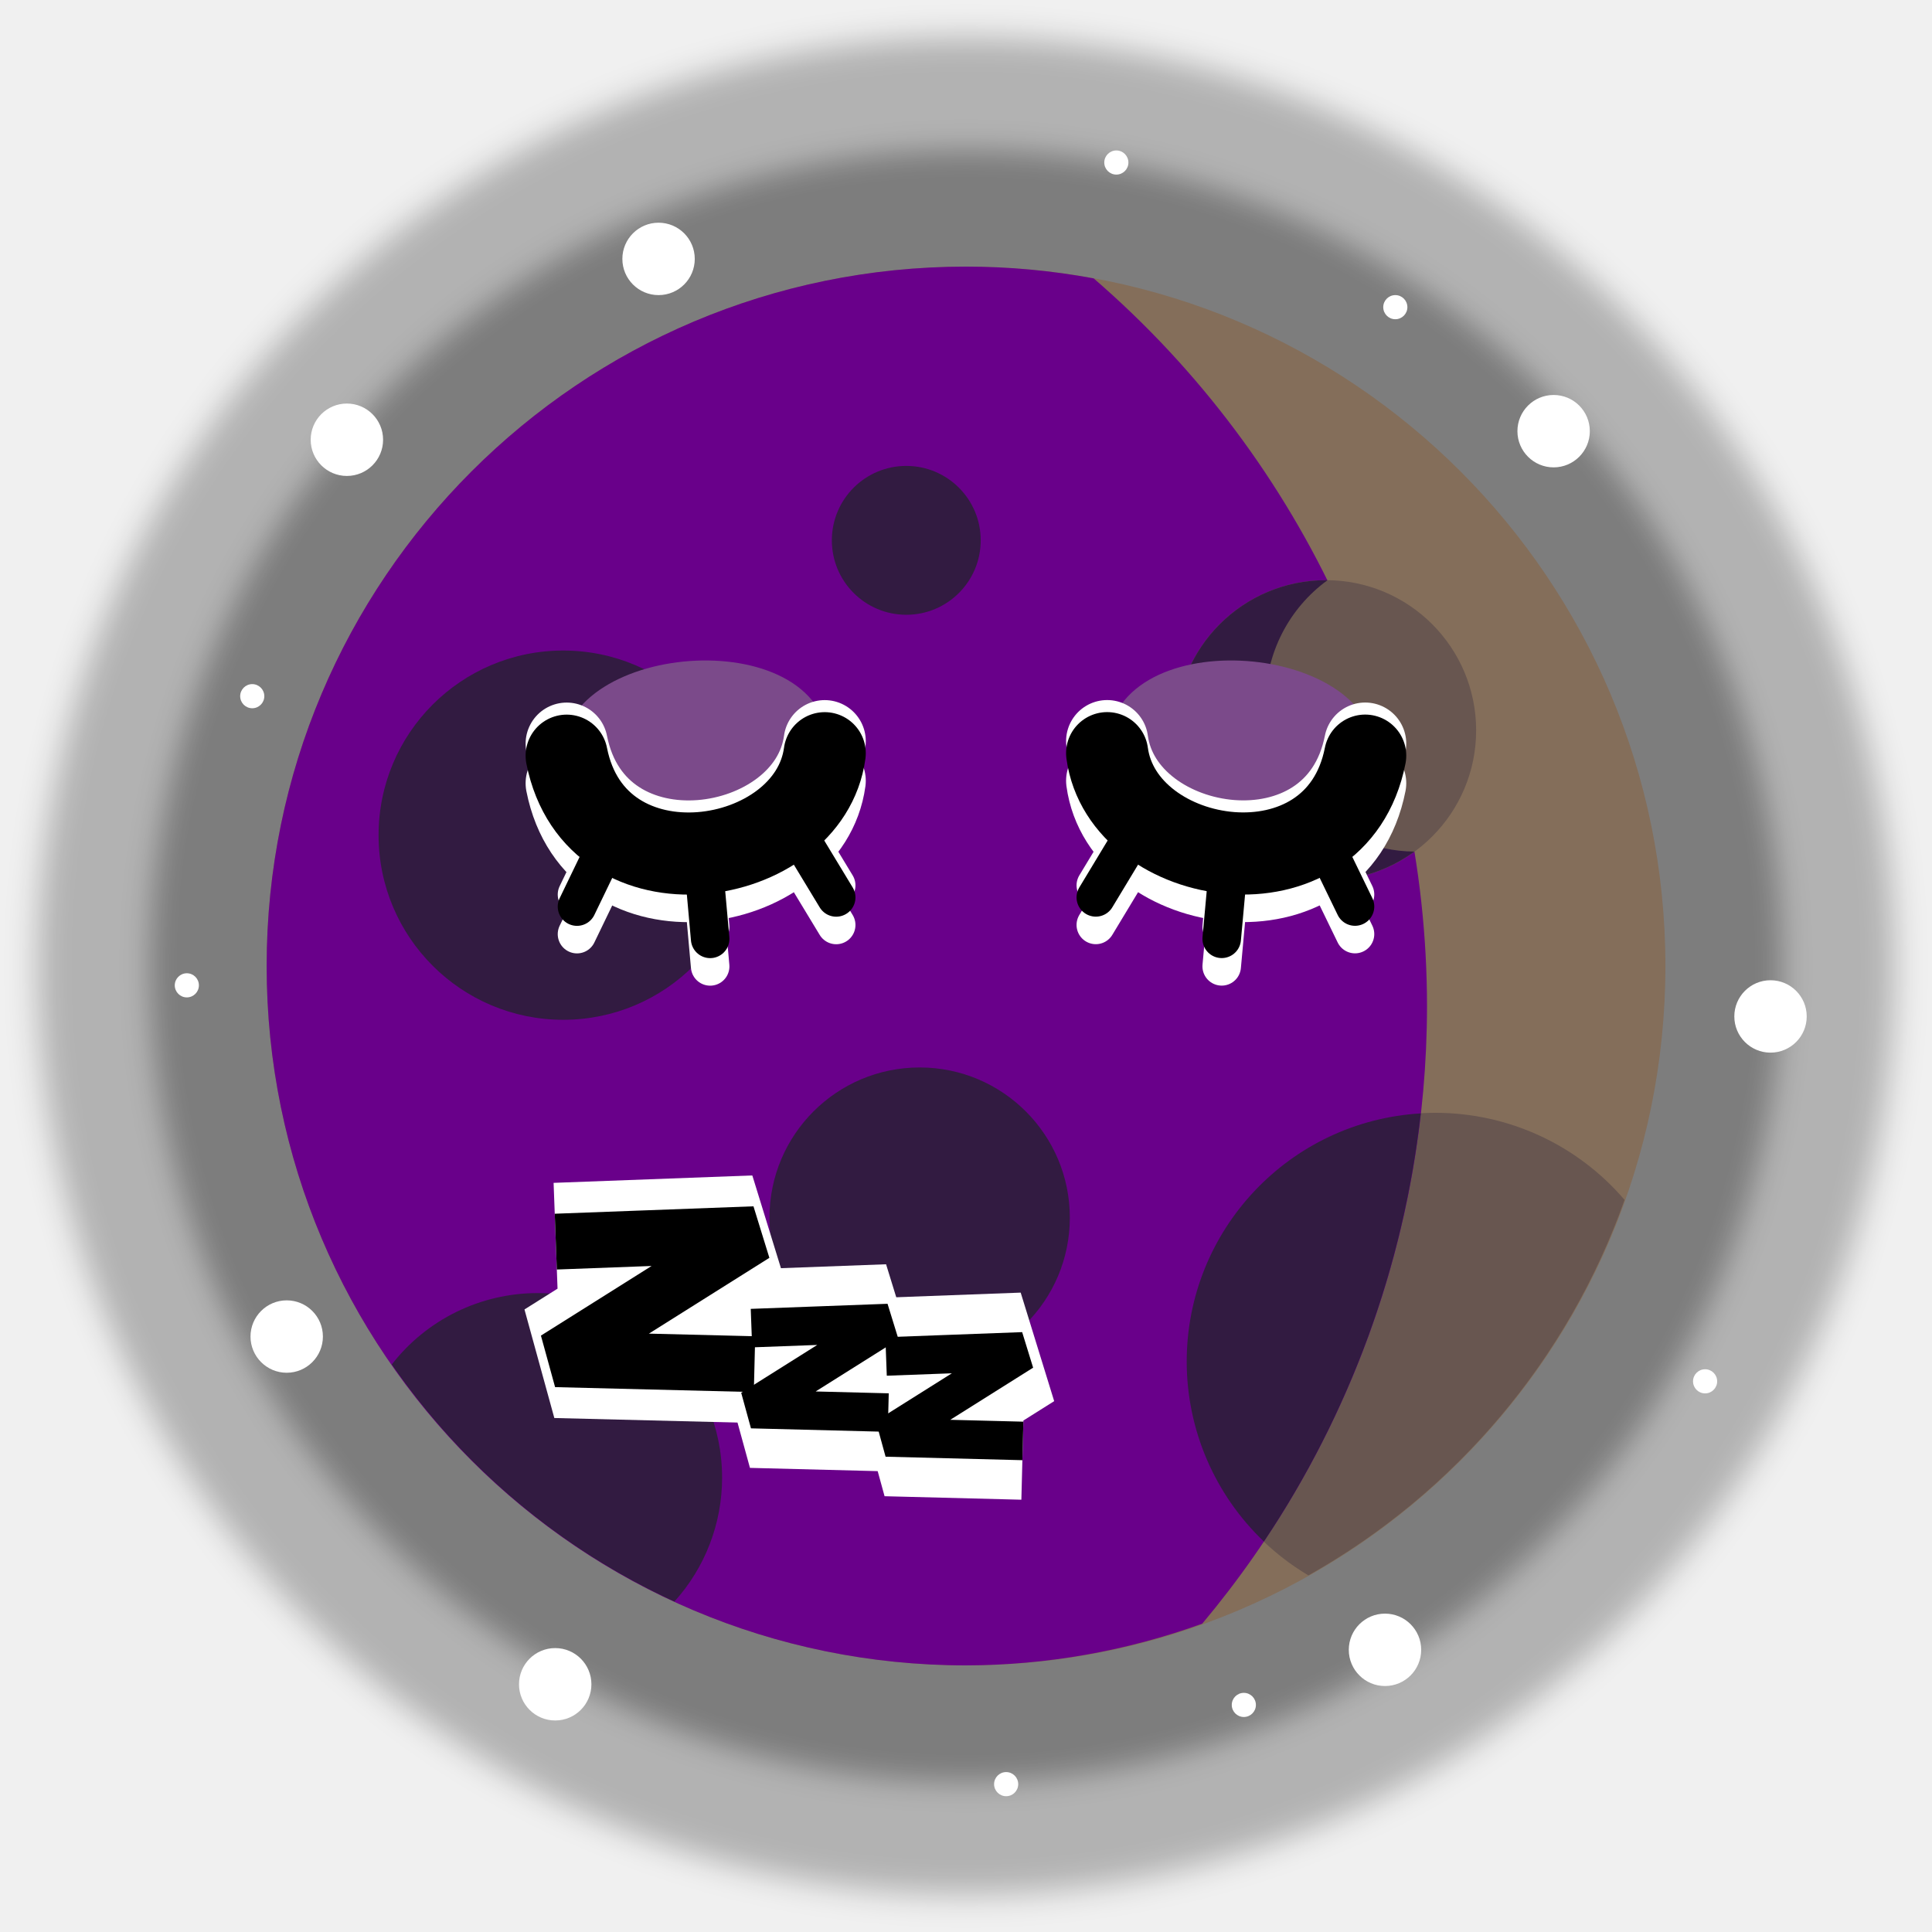
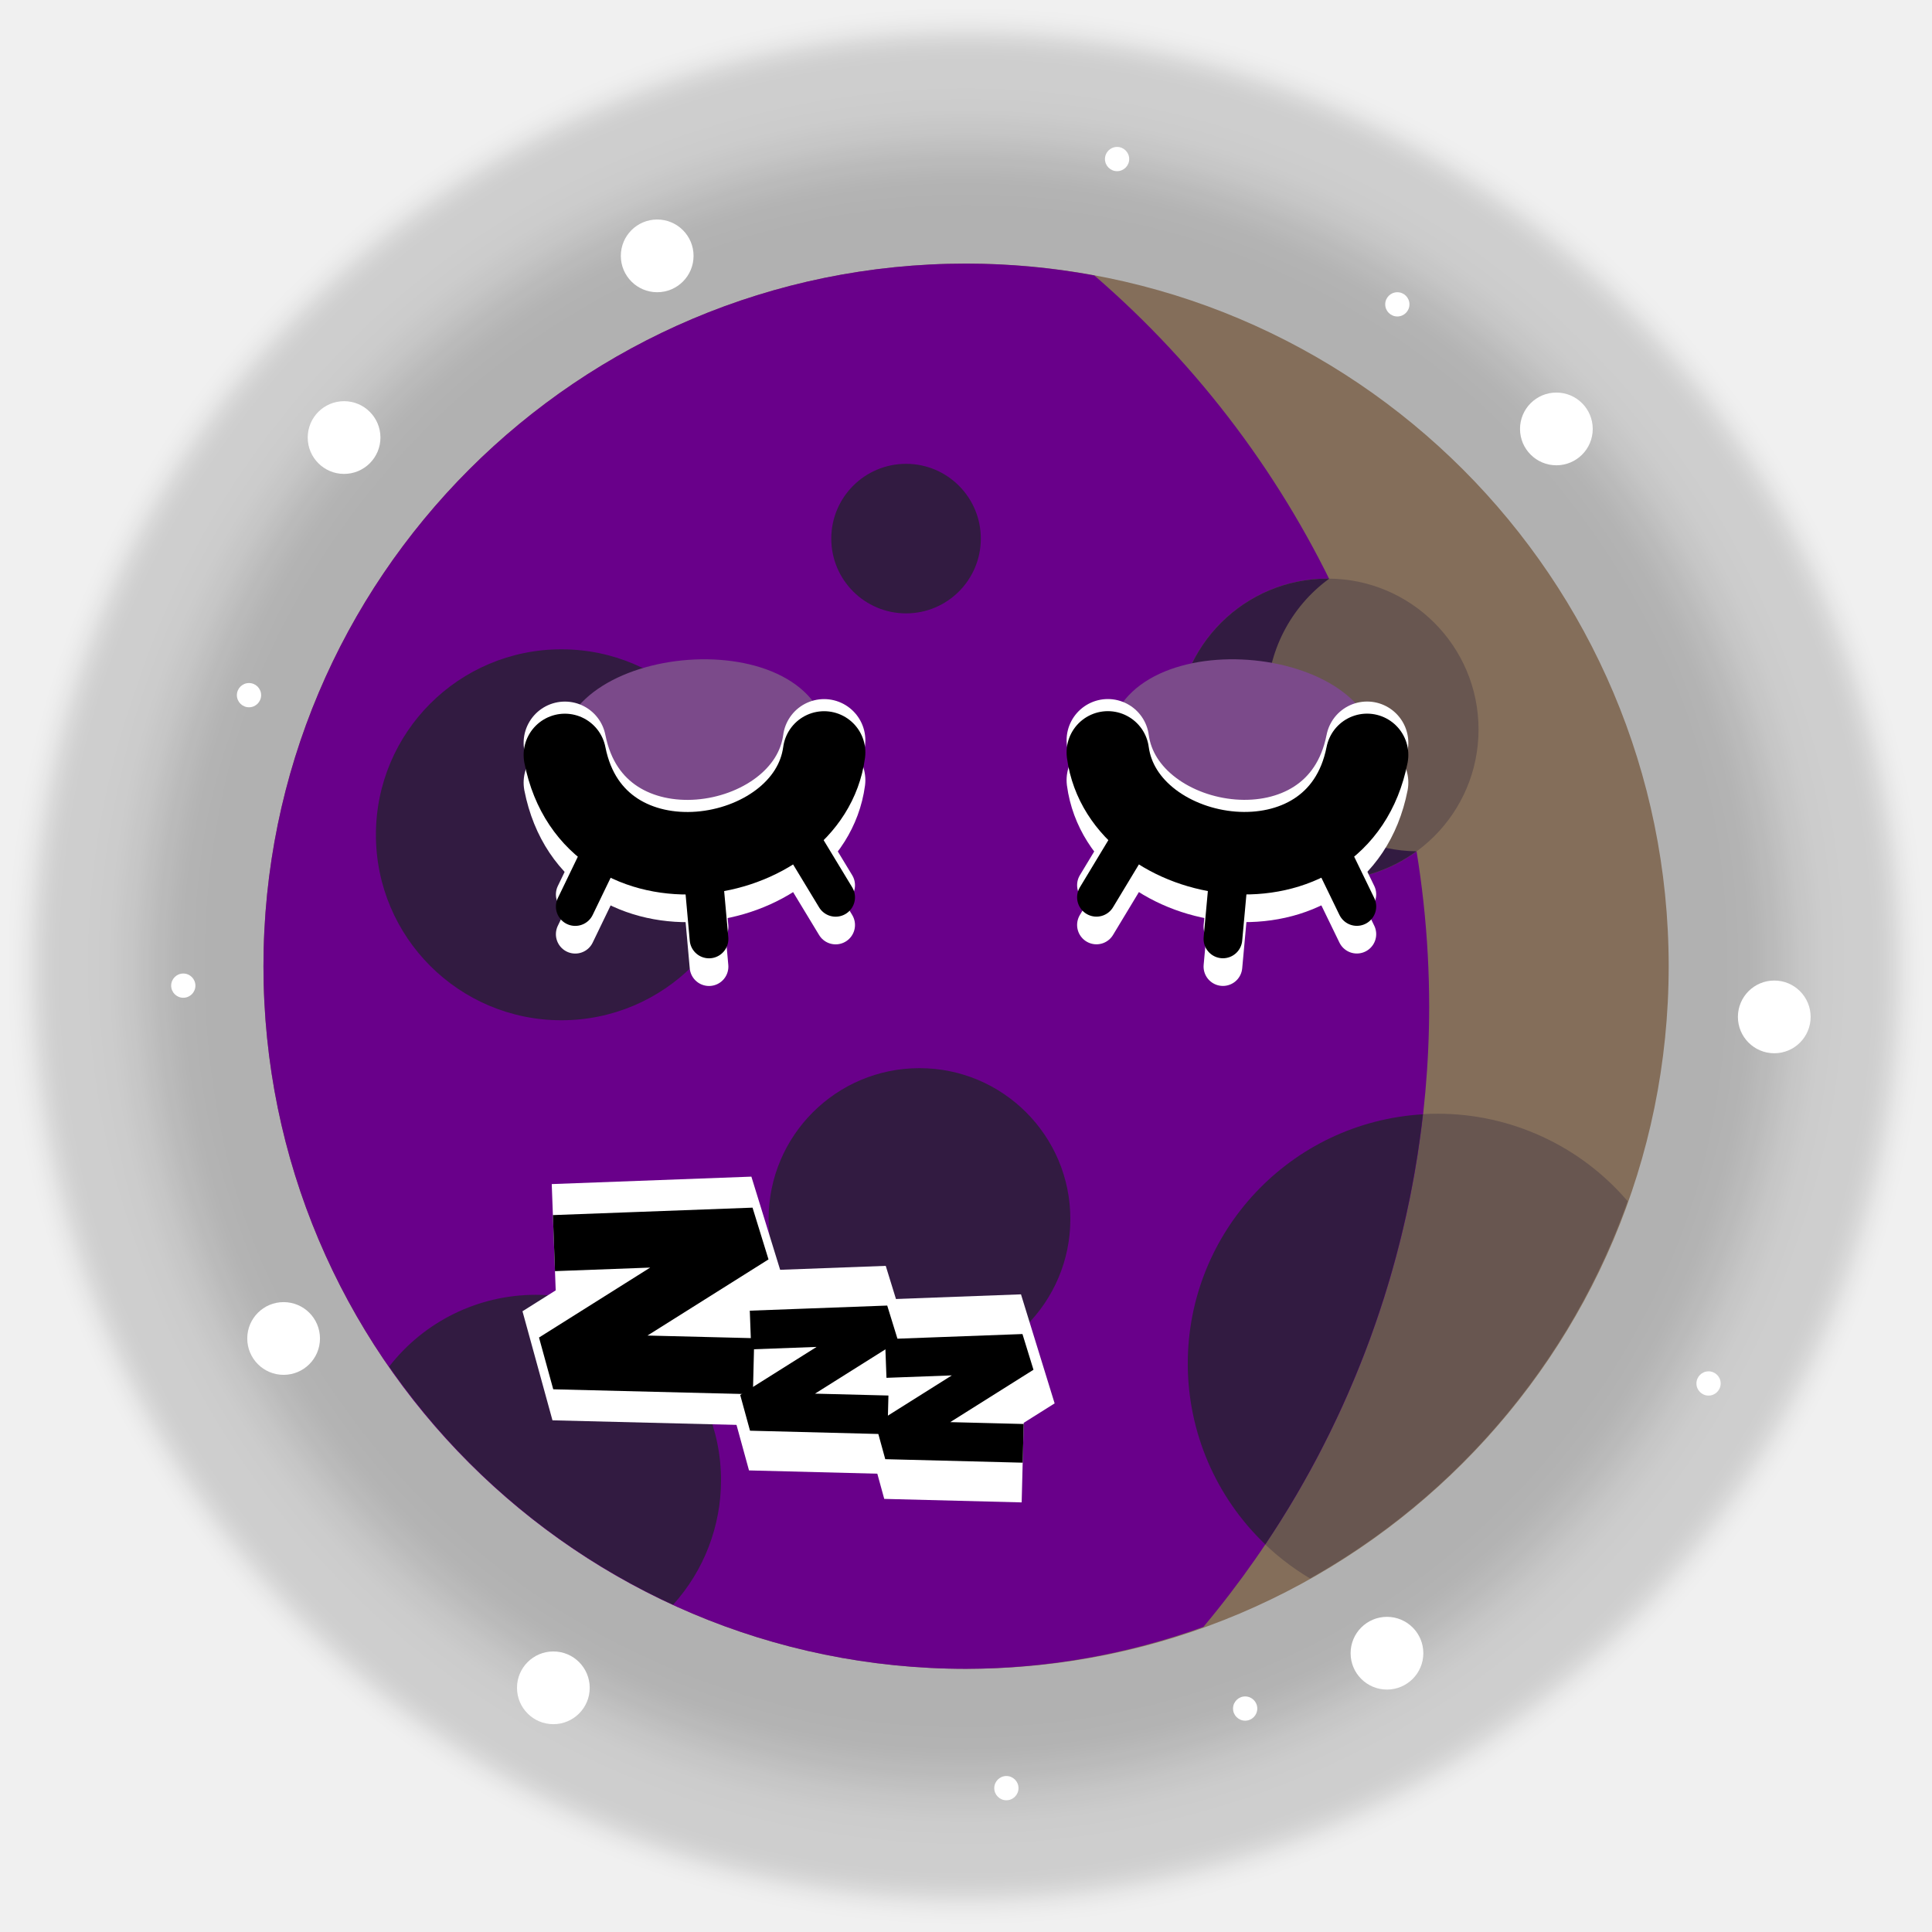
- <svg xmlns="http://www.w3.org/2000/svg" width="50.228" height="50.228" viewBox="0 0 13.29 13.29" version="1.1" id="svg8" xml:space="preserve">
+ <svg xmlns="http://www.w3.org/2000/svg" width="50" height="50" viewBox="0 0 13.229 13.229" version="1.1" id="svg8" xml:space="preserve">
  <defs id="defs2">
-     <filter style="color-interpolation-filters:sRGB" id="filter34967" x="-0.02" y="-0.02" width="1.041" height="1.041">
-       <feGaussianBlur stdDeviation="0.098" id="feGaussianBlur34969" />
+     <filter style="color-interpolation-filters:sRGB" id="filter34967" x="-0.043" y="-0.043" width="1.085" height="1.085">
+       <feGaussianBlur stdDeviation="0.206" id="feGaussianBlur34969" />
    </filter>
-     <filter style="color-interpolation-filters:sRGB" id="filter34967-9" x="-0.02" y="-0.02" width="1.041" height="1.041">
-       <feGaussianBlur stdDeviation="0.098" id="feGaussianBlur34969-4" />
+     <filter style="color-interpolation-filters:sRGB" id="filter34967-9" x="-0.016" y="-0.016" width="1.033" height="1.033">
+       <feGaussianBlur stdDeviation="0.079" id="feGaussianBlur34969-4" />
    </filter>
  </defs>
-   <g id="layer4" style="display:inline" transform="translate(0.03019484,0.02897127)">
+   <g id="layer4" style="display:inline">
    <g id="g23459">
      <rect style="display:inline;fill:#00ff3f;fill-opacity:0;stroke:none;stroke-width:0.238;stroke-linecap:round;stroke-linejoin:bevel;stroke-miterlimit:4;stroke-dasharray:none;stroke-dashoffset:0;stroke-opacity:1;paint-order:normal" id="rect38560" width="13.229" height="13.229" x="0" y="0" />
      <g id="g18571">
-         <circle style="display:inline;mix-blend-mode:normal;fill:#000000;fill-opacity:0.3;stroke:none;stroke-width:1.124;stroke-linecap:round;stroke-linejoin:round;stroke-miterlimit:4;stroke-dasharray:none;stroke-dashoffset:0;stroke-opacity:1;paint-order:stroke fill markers;filter:url(#filter34967)" id="path1334-9-5" cx="6.615" cy="6.616" r="5.796" transform="matrix(0.9685882,0,0,0.9685882,0.2077762,0.2078146)" />
-         <circle style="display:inline;fill:#000000;fill-opacity:0.258;stroke:none;stroke-width:1.124;stroke-linecap:round;stroke-linejoin:round;stroke-miterlimit:4;stroke-dasharray:none;stroke-dashoffset:0;stroke-opacity:1;paint-order:stroke fill markers;filter:url(#filter34967-9)" id="path1334-9-5-3" cx="6.615" cy="6.616" r="5.796" transform="matrix(1.1017,0,0,1.1017,-0.6727031,-0.6728275)" />
+         <circle style="display:inline;mix-blend-mode:normal;fill:#000000;fill-opacity:0.142;stroke:none;stroke-width:1.124;stroke-linecap:round;stroke-linejoin:round;stroke-miterlimit:4;stroke-dasharray:none;stroke-dashoffset:0;stroke-opacity:1;paint-order:stroke fill markers;filter:url(#filter34967)" id="path1334-9-5" cx="6.615" cy="6.616" r="5.796" transform="matrix(0.9685882,0,0,0.9685882,0.2077762,0.2078146)" />
+         <circle style="display:inline;mix-blend-mode:normal;fill:#000000;fill-opacity:0.142;stroke:none;stroke-width:1.124;stroke-linecap:round;stroke-linejoin:round;stroke-miterlimit:4;stroke-dasharray:none;stroke-dashoffset:0;stroke-opacity:1;paint-order:stroke fill markers;filter:url(#filter34967-9)" id="path1334-9-5-3" cx="6.615" cy="6.616" r="5.796" transform="matrix(1.1017,0,0,1.1017,-0.6727031,-0.6728275)" />
        <circle style="display:inline;fill:#846e5a;fill-opacity:1;stroke:none;stroke-width:0.933;stroke-linecap:round;stroke-linejoin:round;stroke-miterlimit:4;stroke-dasharray:none;stroke-dashoffset:0;stroke-opacity:1;paint-order:stroke fill markers" id="path1334-9" cx="6.615" cy="6.616" r="4.811" />
        <path id="path1334-9-7" style="display:inline;fill:#685650;fill-opacity:1;stroke:none;stroke-width:0.332;stroke-linecap:round;stroke-linejoin:round;stroke-miterlimit:4;stroke-dasharray:none;stroke-dashoffset:0;stroke-opacity:1;paint-order:stroke fill markers" d="M 9.845,7.626 A 1.711,1.711 0 0 0 8.133,9.338 1.711,1.711 0 0 0 8.97,10.808 4.811,4.811 0 0 0 11.145,8.225 1.711,1.711 0 0 0 9.845,7.626 Z" />
        <path id="path1334-9-4" style="display:inline;fill:#69008a;fill-opacity:1;stroke:none;stroke-width:0.933;stroke-linecap:round;stroke-linejoin:round;stroke-miterlimit:4;stroke-dasharray:none;stroke-dashoffset:0;stroke-opacity:1;paint-order:stroke fill markers" d="M 6.615,1.805 A 4.811,4.811 0 0 0 1.804,6.616 4.811,4.811 0 0 0 6.615,11.427 4.811,4.811 0 0 0 8.24,11.14 6.619,6.619 0 0 0 9.786,6.895 6.619,6.619 0 0 0 7.493,1.886 4.811,4.811 0 0 0 6.615,1.805 Z" />
        <circle style="display:inline;fill:#685650;fill-opacity:1;stroke:none;stroke-width:0.2;stroke-linecap:round;stroke-linejoin:round;stroke-miterlimit:4;stroke-dasharray:none;stroke-dashoffset:0;stroke-opacity:1;paint-order:stroke fill markers" id="path1334-9-7-5" cx="9.091" cy="4.995" r="1.033" />
        <circle style="display:inline;fill:#321b41;fill-opacity:1;stroke:none;stroke-width:0.2;stroke-linecap:round;stroke-linejoin:round;stroke-miterlimit:4;stroke-dasharray:none;stroke-dashoffset:0;stroke-opacity:1;paint-order:stroke fill markers" id="path1334-9-7-5-3" cx="6.296" cy="8.347" r="1.033" />
        <circle style="display:inline;fill:#321b41;fill-opacity:1;stroke:none;stroke-width:0.246;stroke-linecap:round;stroke-linejoin:round;stroke-miterlimit:4;stroke-dasharray:none;stroke-dashoffset:0;stroke-opacity:1;paint-order:stroke fill markers" id="path1334-9-7-5-3-2" cx="3.844" cy="5.716" r="1.27" />
        <path id="path1334-9-7-5-3-2-3" style="display:inline;fill:#321b41;fill-opacity:1;stroke:none;stroke-width:0.246;stroke-linecap:round;stroke-linejoin:round;stroke-miterlimit:4;stroke-dasharray:none;stroke-dashoffset:0;stroke-opacity:1;paint-order:stroke fill markers" d="M 3.667,8.866 A 1.27,1.27 0 0 0 2.665,9.357 4.811,4.811 0 0 0 4.609,10.988 1.27,1.27 0 0 0 4.937,10.136 1.27,1.27 0 0 0 3.667,8.866 Z" />
        <circle style="display:inline;fill:#321b41;fill-opacity:1;stroke:none;stroke-width:0.099;stroke-linecap:round;stroke-linejoin:round;stroke-miterlimit:4;stroke-dasharray:none;stroke-dashoffset:0;stroke-opacity:1;paint-order:stroke fill markers" id="path1334-9-7-5-3-3" cx="6.204" cy="3.688" r="0.512" />
        <path id="path1334-9-7-5-2" style="display:inline;fill:#321b41;fill-opacity:1;stroke:none;stroke-width:0.2;stroke-linecap:round;stroke-linejoin:round;stroke-miterlimit:4;stroke-dasharray:none;stroke-dashoffset:0;stroke-opacity:1;paint-order:stroke fill markers" d="M 9.091,3.962 A 1.033,1.033 0 0 0 8.058,4.995 1.033,1.033 0 0 0 9.091,6.028 1.033,1.033 0 0 0 9.699,5.829 1.033,1.033 0 0 1 8.676,4.797 1.033,1.033 0 0 1 9.102,3.962 a 1.033,1.033 0 0 0 -0.011,0 z" />
        <path id="path1334-9-7-9" style="display:inline;fill:#321b41;fill-opacity:1;stroke:none;stroke-width:0.332;stroke-linecap:round;stroke-linejoin:round;stroke-miterlimit:4;stroke-dasharray:none;stroke-dashoffset:0;stroke-opacity:1;paint-order:stroke fill markers" d="M 9.743,7.63 A 1.711,1.711 0 0 0 8.133,9.338 1.711,1.711 0 0 0 8.664,10.575 6.619,6.619 0 0 0 9.743,7.63 Z" />
        <circle style="opacity:1;fill:#ffffff;fill-opacity:1;stroke:none;stroke-width:0.2;stroke-linecap:round;stroke-linejoin:bevel;stroke-miterlimit:4;stroke-dasharray:none;stroke-dashoffset:0;stroke-opacity:1;paint-order:normal" id="path35127" cx="2.356" cy="2.996" r="0.249" />
        <circle style="display:inline;fill:#ffffff;fill-opacity:1;stroke:none;stroke-width:0.2;stroke-linecap:round;stroke-linejoin:bevel;stroke-miterlimit:4;stroke-dasharray:none;stroke-dashoffset:0;stroke-opacity:1;paint-order:normal" id="path35127-4" cx="4.5" cy="1.752" r="0.249" />
        <circle style="display:inline;fill:#ffffff;fill-opacity:1;stroke:none;stroke-width:0.2;stroke-linecap:round;stroke-linejoin:bevel;stroke-miterlimit:4;stroke-dasharray:none;stroke-dashoffset:0;stroke-opacity:1;paint-order:normal" id="path35127-0" cx="10.657" cy="2.937" r="0.249" />
        <circle style="display:inline;fill:#ffffff;fill-opacity:1;stroke:none;stroke-width:0.2;stroke-linecap:round;stroke-linejoin:bevel;stroke-miterlimit:4;stroke-dasharray:none;stroke-dashoffset:0;stroke-opacity:1;paint-order:normal" id="path35127-87" cx="12.149" cy="6.963" r="0.249" />
        <circle style="display:inline;fill:#ffffff;fill-opacity:1;stroke:none;stroke-width:0.2;stroke-linecap:round;stroke-linejoin:bevel;stroke-miterlimit:4;stroke-dasharray:none;stroke-dashoffset:0;stroke-opacity:1;paint-order:normal" id="path35127-3" cx="9.497" cy="11.32" r="0.249" />
        <circle style="display:inline;fill:#ffffff;fill-opacity:1;stroke:none;stroke-width:0.2;stroke-linecap:round;stroke-linejoin:bevel;stroke-miterlimit:4;stroke-dasharray:none;stroke-dashoffset:0;stroke-opacity:1;paint-order:normal" id="path35127-08" cx="3.789" cy="11.557" r="0.249" />
        <circle style="display:inline;fill:#ffffff;fill-opacity:1;stroke:none;stroke-width:0.067;stroke-linecap:round;stroke-linejoin:bevel;stroke-miterlimit:4;stroke-dasharray:none;stroke-dashoffset:0;stroke-opacity:1;paint-order:normal" id="path35127-6" cx="6.891" cy="12.244" r="0.083" />
        <circle style="display:inline;fill:#ffffff;fill-opacity:1;stroke:none;stroke-width:0.067;stroke-linecap:round;stroke-linejoin:bevel;stroke-miterlimit:4;stroke-dasharray:none;stroke-dashoffset:0;stroke-opacity:1;paint-order:normal" id="path35127-6-4" cx="8.526" cy="11.699" r="0.083" />
        <circle style="display:inline;fill:#ffffff;fill-opacity:1;stroke:none;stroke-width:0.067;stroke-linecap:round;stroke-linejoin:bevel;stroke-miterlimit:4;stroke-dasharray:none;stroke-dashoffset:0;stroke-opacity:1;paint-order:normal" id="path35127-6-1" cx="11.699" cy="9.473" r="0.083" />
        <circle style="display:inline;fill:#ffffff;fill-opacity:1;stroke:none;stroke-width:0.067;stroke-linecap:round;stroke-linejoin:bevel;stroke-miterlimit:4;stroke-dasharray:none;stroke-dashoffset:0;stroke-opacity:1;paint-order:normal" id="path35127-6-7" cx="1.255" cy="6.749" r="0.083" />
        <circle style="display:inline;fill:#ffffff;fill-opacity:1;stroke:none;stroke-width:0.067;stroke-linecap:round;stroke-linejoin:bevel;stroke-miterlimit:4;stroke-dasharray:none;stroke-dashoffset:0;stroke-opacity:1;paint-order:normal" id="path35127-6-78" cx="7.649" cy="1.089" r="0.083" />
        <circle style="display:inline;fill:#ffffff;fill-opacity:1;stroke:none;stroke-width:0.067;stroke-linecap:round;stroke-linejoin:bevel;stroke-miterlimit:4;stroke-dasharray:none;stroke-dashoffset:0;stroke-opacity:1;paint-order:normal" id="path35127-6-9" cx="9.568" cy="2.084" r="0.083" />
        <circle style="display:inline;fill:#ffffff;fill-opacity:1;stroke:none;stroke-width:0.067;stroke-linecap:round;stroke-linejoin:bevel;stroke-miterlimit:4;stroke-dasharray:none;stroke-dashoffset:0;stroke-opacity:1;paint-order:normal" id="path35127-6-6" cx="1.705" cy="4.76" r="0.083" />
        <circle style="display:inline;fill:#ffffff;fill-opacity:1;stroke:none;stroke-width:0.2;stroke-linecap:round;stroke-linejoin:bevel;stroke-miterlimit:4;stroke-dasharray:none;stroke-dashoffset:0;stroke-opacity:1;paint-order:normal" id="path35127-8" cx="1.942" cy="9.165" r="0.249" />
      </g>
      <g id="g20182" transform="translate(0.1307666)">
        <path style="fill:#7b4a8a;fill-opacity:1;stroke:none;stroke-width:0.265px;stroke-linecap:butt;stroke-linejoin:miter;stroke-opacity:1" d="m 7.455,5.133 c -0.002,-0.896 1.837,-0.757 1.837,0.021 1e-7,0.777 -0.332,0.498 -0.332,0.498 L 8.305,5.756 7.865,5.606 c 0,0 -0.408,0.422 -0.41,-0.474 z" id="path20989" />
        <path style="display:inline;fill:#7b4a8a;fill-opacity:1;stroke:none;stroke-width:0.265px;stroke-linecap:butt;stroke-linejoin:miter;stroke-opacity:1" d="m 5.544,5.133 c 0.002,-0.896 -1.837,-0.757 -1.837,0.021 -10e-8,0.777 0.332,0.498 0.332,0.498 L 4.694,5.756 5.133,5.606 c 0,0 0.408,0.422 0.41,-0.474 z" id="path20989-0" />
        <g id="g21758-1" style="display:inline;stroke:#ffffff;stroke-opacity:1" transform="translate(0,-0.08288742)">
          <path id="path20088-7-2" style="display:inline;fill:none;fill-opacity:1;stroke:#ffffff;stroke-width:0.565;stroke-linecap:round;stroke-linejoin:round;stroke-dasharray:none;stroke-opacity:1" d="M 9.23,5.169 C 9.03,6.183 7.562,5.947 7.455,5.152" />
          <path style="fill:none;stroke:#ffffff;stroke-width:0.265px;stroke-linecap:round;stroke-linejoin:miter;stroke-opacity:1" d="M 7.703,5.604 7.377,6.144" id="path20116-5" />
          <path style="fill:none;stroke:#ffffff;stroke-width:0.265px;stroke-linecap:round;stroke-linejoin:miter;stroke-opacity:1" d="M 8.306,5.738 8.243,6.429" id="path20118-6" />
          <path style="fill:none;stroke:#ffffff;stroke-width:0.265px;stroke-linecap:round;stroke-linejoin:miter;stroke-opacity:1" d="M 8.892,5.655 9.16,6.207" id="path20120-5" />
        </g>
        <g id="g21758-1-5" style="display:inline;stroke:#ffffff;stroke-opacity:1" transform="translate(0,0.189457)">
          <path id="path20088-7-2-4" style="display:inline;fill:none;fill-opacity:1;stroke:#ffffff;stroke-width:0.565;stroke-linecap:round;stroke-linejoin:round;stroke-dasharray:none;stroke-opacity:1" d="M 9.23,5.169 C 9.03,6.183 7.562,5.947 7.455,5.152" />
          <path style="fill:none;stroke:#ffffff;stroke-width:0.265px;stroke-linecap:round;stroke-linejoin:miter;stroke-opacity:1" d="M 7.703,5.604 7.377,6.144" id="path20116-5-8" />
          <path style="fill:none;stroke:#ffffff;stroke-width:0.265px;stroke-linecap:round;stroke-linejoin:miter;stroke-opacity:1" d="M 8.306,5.738 8.243,6.429" id="path20118-6-2" />
          <path style="fill:none;stroke:#ffffff;stroke-width:0.265px;stroke-linecap:round;stroke-linejoin:miter;stroke-opacity:1" d="M 8.892,5.655 9.16,6.207" id="path20120-5-5" />
        </g>
        <g id="g21758">
          <path id="path20088-7" style="display:inline;fill:none;fill-opacity:1;stroke:#000000;stroke-width:0.565;stroke-linecap:round;stroke-linejoin:round;stroke-dasharray:none" d="M 9.23,5.169 C 9.03,6.183 7.562,5.947 7.455,5.152" />
          <path style="fill:none;stroke:#000000;stroke-width:0.265px;stroke-linecap:round;stroke-linejoin:miter;stroke-opacity:1" d="M 7.703,5.604 7.377,6.144" id="path20116" />
          <path style="fill:none;stroke:#000000;stroke-width:0.265px;stroke-linecap:round;stroke-linejoin:miter;stroke-opacity:1" d="M 8.306,5.738 8.243,6.429" id="path20118" />
          <path style="fill:none;stroke:#000000;stroke-width:0.265px;stroke-linecap:round;stroke-linejoin:miter;stroke-opacity:1" d="M 8.892,5.655 9.16,6.207" id="path20120" />
        </g>
        <g id="g20126-5-0-6" style="display:inline;stroke:#ffffff;stroke-opacity:1" transform="matrix(-1,0,0,1,12.93414,0.1338081)">
          <path id="path20088-7-5-6-4" style="display:inline;fill:none;stroke:#ffffff;stroke-width:0.565;stroke-linecap:round;stroke-linejoin:round;stroke-dasharray:none;stroke-opacity:1" d="M 9.197,5.225 C 8.997,6.239 7.529,6.003 7.422,5.208" />
          <path style="fill:none;stroke:#ffffff;stroke-width:0.265px;stroke-linecap:round;stroke-linejoin:miter;stroke-opacity:1" d="M 7.67,5.66 7.343,6.2" id="path20116-6-9-1" />
          <path style="fill:none;stroke:#ffffff;stroke-width:0.265px;stroke-linecap:round;stroke-linejoin:miter;stroke-opacity:1" d="M 8.272,5.794 8.21,6.485" id="path20118-4-3-2" />
          <path style="fill:none;stroke:#ffffff;stroke-width:0.265px;stroke-linecap:round;stroke-linejoin:miter;stroke-opacity:1" d="M 8.859,5.71 9.126,6.263" id="path20120-3-5-8" />
        </g>
        <g id="g20126-5-0" style="display:inline;stroke:#ffffff;stroke-opacity:1" transform="matrix(-1,0,0,1,12.93414,-0.1385363)">
          <path id="path20088-7-5-6" style="display:inline;fill:none;stroke:#ffffff;stroke-width:0.565;stroke-linecap:round;stroke-linejoin:round;stroke-dasharray:none;stroke-opacity:1" d="M 9.197,5.225 C 8.997,6.239 7.529,6.003 7.422,5.208" />
          <path style="fill:none;stroke:#ffffff;stroke-width:0.265px;stroke-linecap:round;stroke-linejoin:miter;stroke-opacity:1" d="M 7.67,5.66 7.343,6.2" id="path20116-6-9" />
          <path style="fill:none;stroke:#ffffff;stroke-width:0.265px;stroke-linecap:round;stroke-linejoin:miter;stroke-opacity:1" d="M 8.272,5.794 8.21,6.485" id="path20118-4-3" />
          <path style="fill:none;stroke:#ffffff;stroke-width:0.265px;stroke-linecap:round;stroke-linejoin:miter;stroke-opacity:1" d="M 8.859,5.71 9.126,6.263" id="path20120-3-5" />
        </g>
        <g id="g20126-5" style="display:inline" transform="matrix(-1,0,0,1,12.93414,-0.05564889)">
          <path id="path20088-7-5" style="display:inline;fill:none;stroke:#000000;stroke-width:0.565;stroke-linecap:round;stroke-linejoin:round;stroke-dasharray:none" d="M 9.197,5.225 C 8.997,6.239 7.529,6.003 7.422,5.208" />
          <path style="fill:none;stroke:#000000;stroke-width:0.265px;stroke-linecap:round;stroke-linejoin:miter;stroke-opacity:1" d="M 7.67,5.66 7.343,6.2" id="path20116-6" />
          <path style="fill:none;stroke:#000000;stroke-width:0.265px;stroke-linecap:round;stroke-linejoin:miter;stroke-opacity:1" d="M 8.272,5.794 8.21,6.485" id="path20118-4" />
          <path style="fill:none;stroke:#000000;stroke-width:0.265px;stroke-linecap:round;stroke-linejoin:miter;stroke-opacity:1" d="M 8.859,5.71 9.126,6.263" id="path20120-3" />
        </g>
      </g>
      <g id="g20950-5" style="display:inline;stroke:#ffffff;stroke-width:0.809;stroke-dasharray:none;stroke-opacity:1">
        <path style="fill:none;stroke:#ffffff;stroke-width:0.809;stroke-linecap:butt;stroke-linejoin:bevel;stroke-dasharray:none;stroke-opacity:1" d="m 6.065,9.302 0.941,-0.035 -0.941,0.592 0.941,0.024" id="path20184-1" />
        <path style="display:inline;fill:none;stroke:#ffffff;stroke-width:0.809;stroke-linecap:butt;stroke-linejoin:bevel;stroke-dasharray:none;stroke-opacity:1" d="M 5.139,9.107 6.08,9.072 5.139,9.664 6.08,9.688" id="path20184-2-4" />
        <path style="display:inline;fill:none;stroke:#ffffff;stroke-width:0.809;stroke-linecap:butt;stroke-linejoin:bevel;stroke-dasharray:none;stroke-opacity:1" d="m 3.793,8.512 1.367,-0.051 -1.367,0.86 1.367,0.034" id="path20184-9-0" />
      </g>
      <g id="g20950">
        <path style="fill:none;stroke:#000000;stroke-width:0.265px;stroke-linecap:butt;stroke-linejoin:bevel;stroke-opacity:1" d="m 6.065,9.302 0.941,-0.035 -0.941,0.592 0.941,0.024" id="path20184" />
        <path style="display:inline;fill:none;stroke:#000000;stroke-width:0.265px;stroke-linecap:butt;stroke-linejoin:bevel;stroke-opacity:1" d="M 5.139,9.107 6.08,9.072 5.139,9.664 6.08,9.688" id="path20184-2" />
        <path style="display:inline;fill:none;stroke:#000000;stroke-width:0.384px;stroke-linecap:butt;stroke-linejoin:bevel;stroke-opacity:1" d="m 3.793,8.512 1.367,-0.051 -1.367,0.86 1.367,0.034" id="path20184-9" />
      </g>
    </g>
  </g>
</svg>
